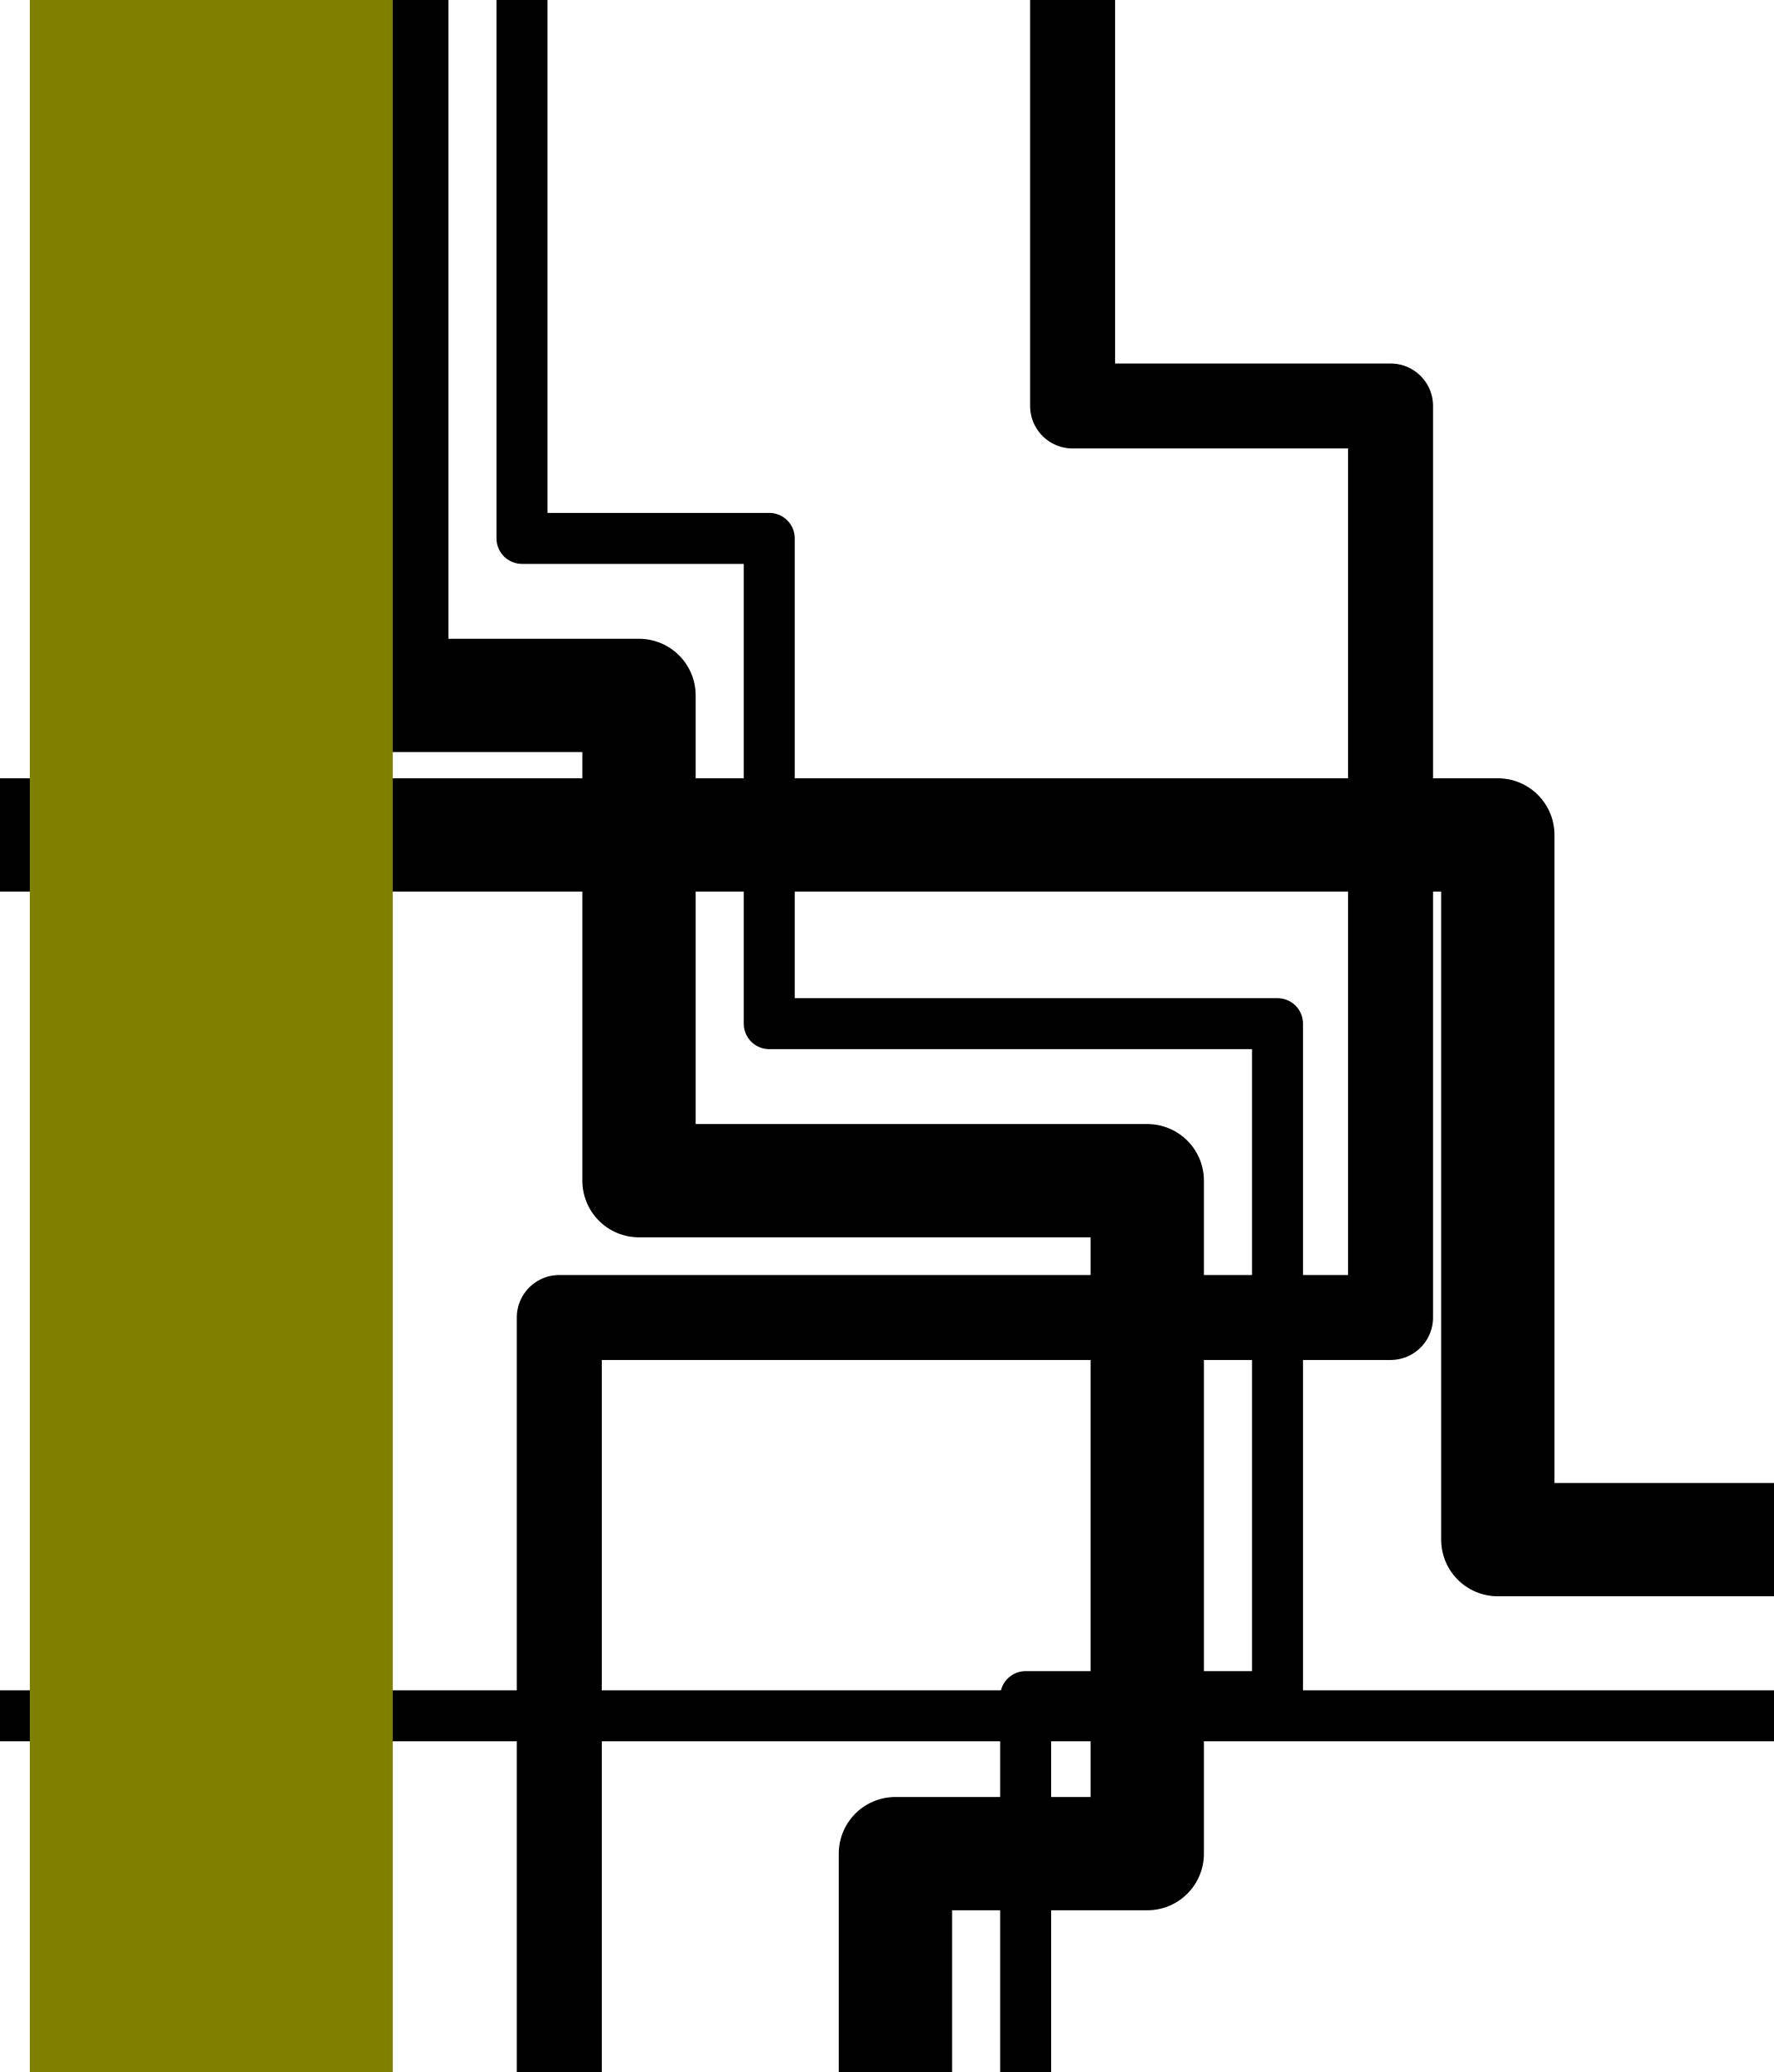
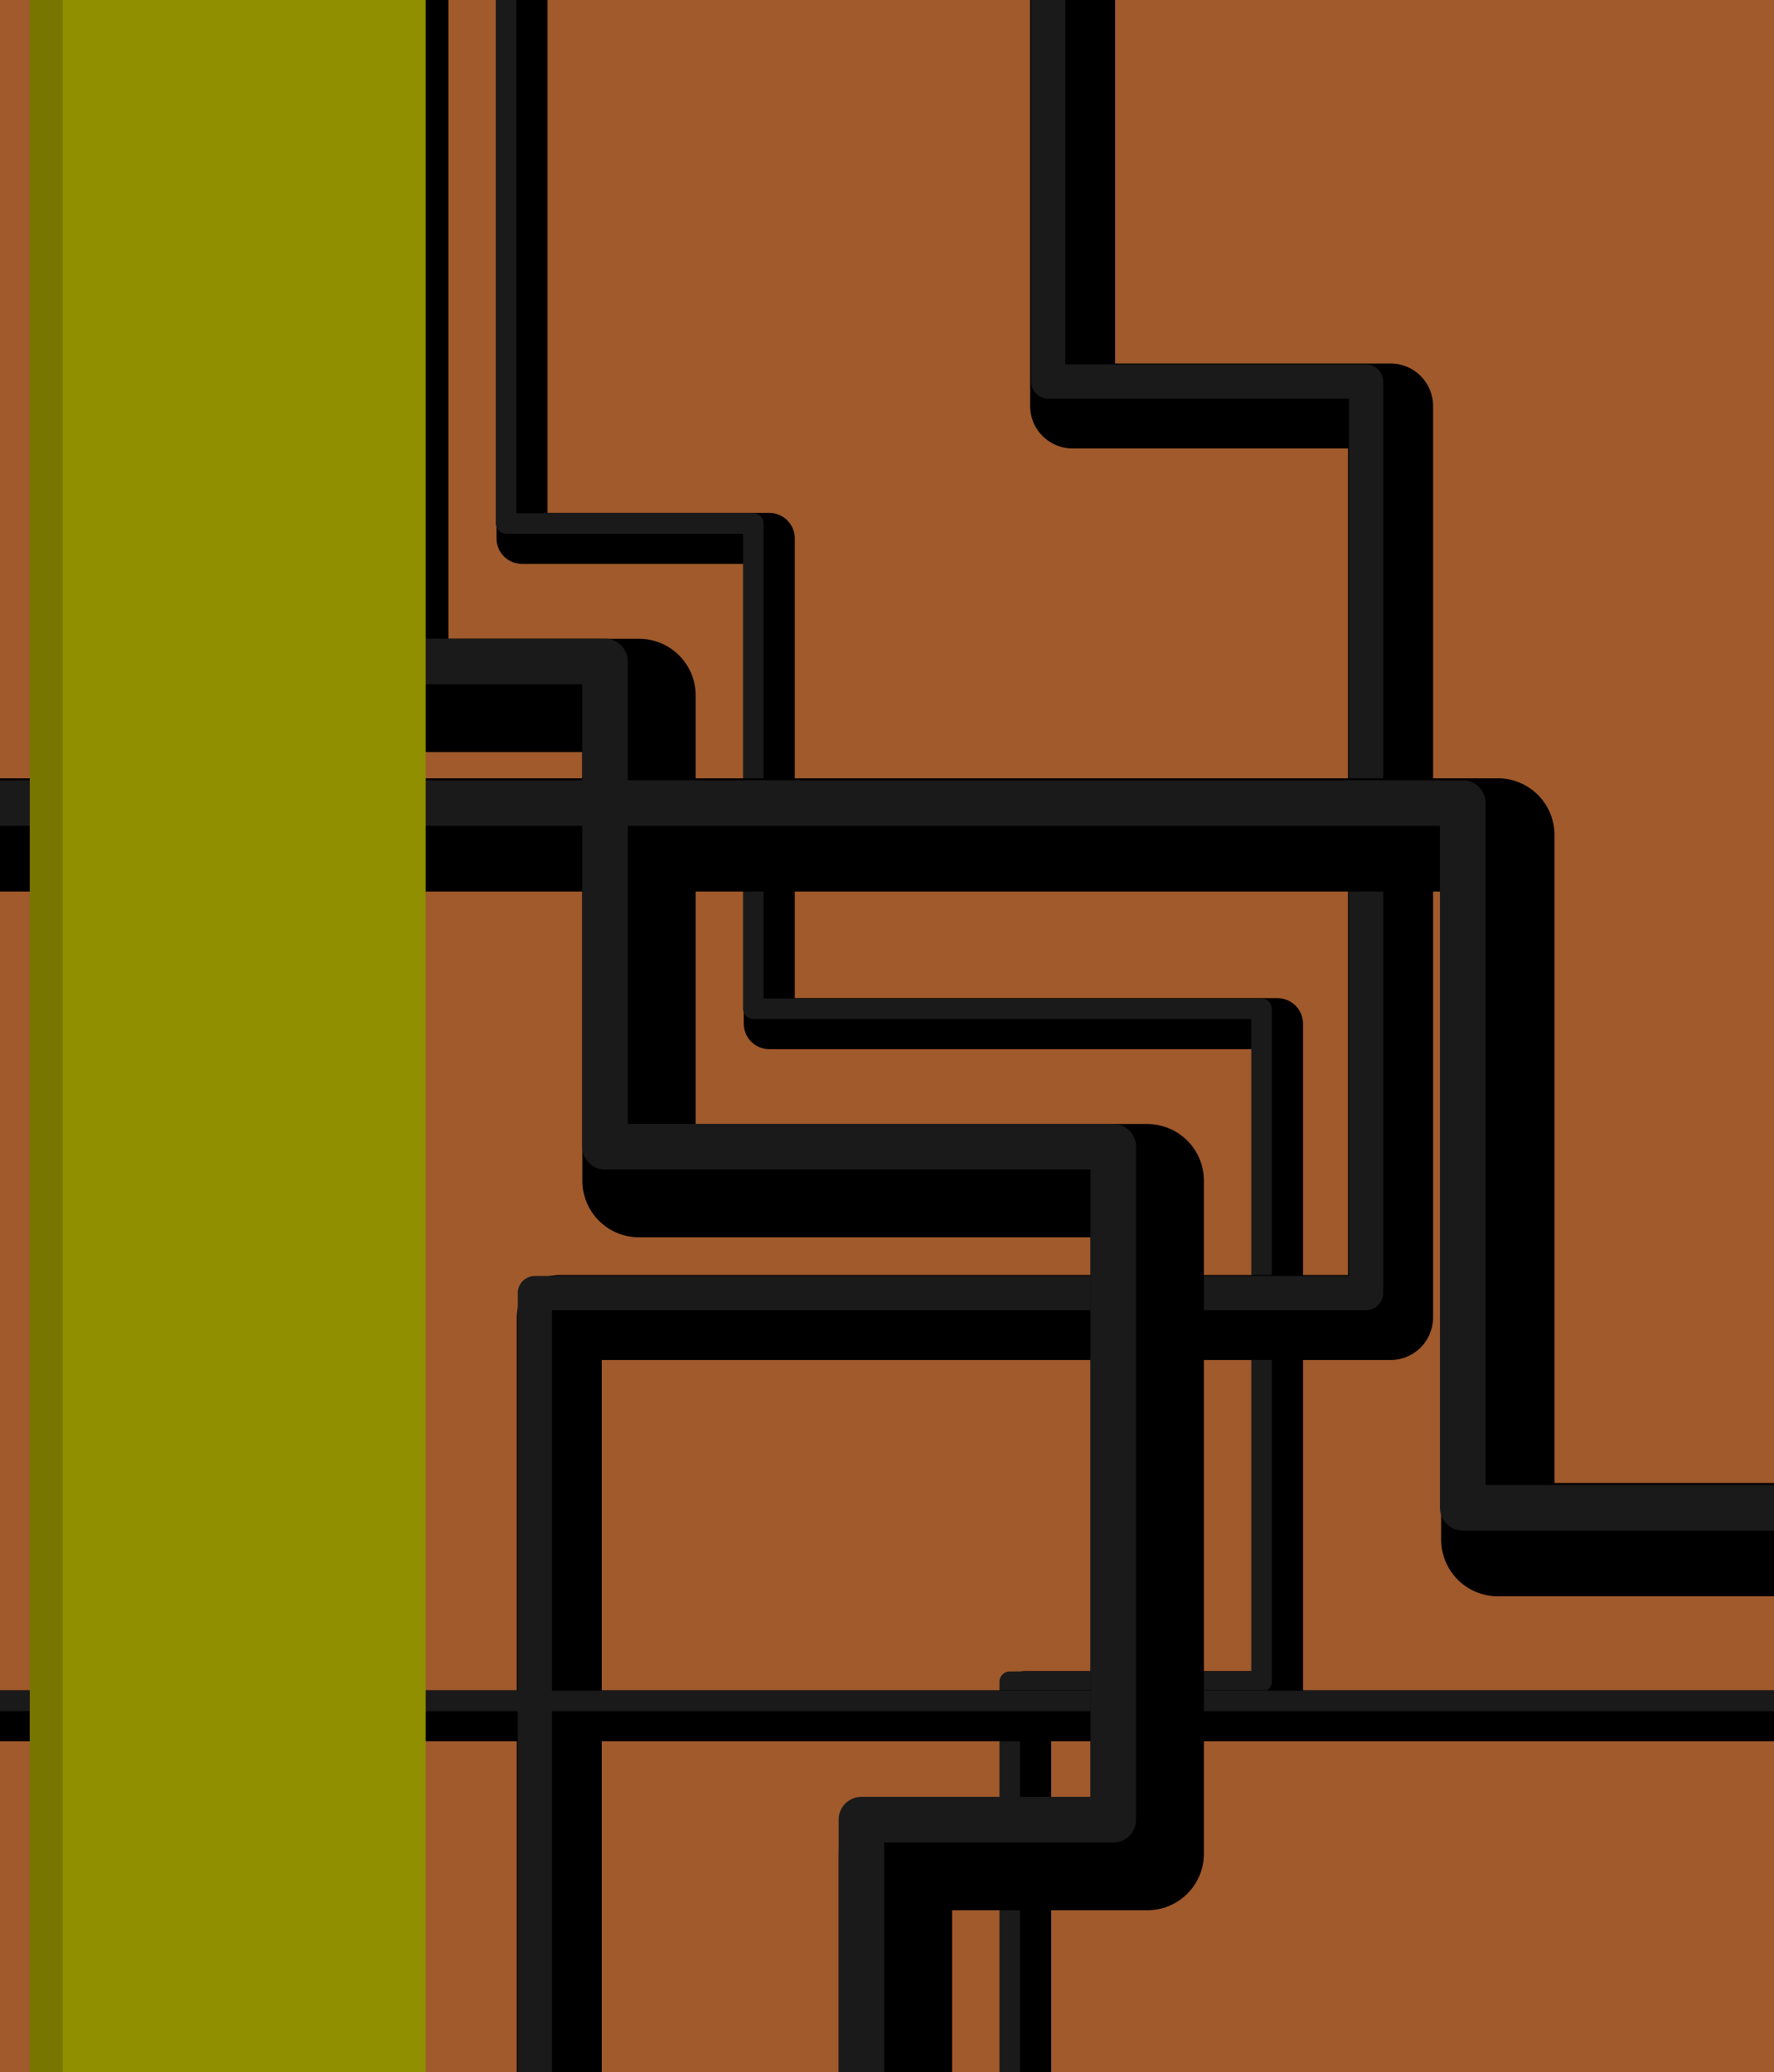
<svg xmlns="http://www.w3.org/2000/svg" width="883.475mm" height="1032.262mm" viewBox="0 0 3130.425 3657.621" id="svg2" version="1.1">
  <defs id="defs4">
    </defs>
  <g id="layer1" transform="translate(3198.549,1555.711)">
-     <path style="fill:none;fill-rule:evenodd;stroke:#000000;stroke-width:200;stroke-linecap:butt;stroke-linejoin:round;stroke-miterlimit:4;stroke-dasharray:none;stroke-opacity:1" d="M 939.092,1162.152 H -555.056 V -81.845 H -3638.004" id="path5765" />
+     <rect style="opacity:1;fill:#a05a2c;fill-opacity:1;stroke:none;stroke-width:54.88;stroke-linecap:square;stroke-linejoin:round;stroke-miterlimit:4.033;stroke-dasharray:none;stroke-dashoffset:0;paint-order:markers stroke fill" id="rect895" width="3773.721" height="4284.652" x="-3377.823" y="-1851.085" />
    <path style="fill:none;fill-rule:evenodd;stroke:#000000;stroke-width:90;stroke-linecap:round;stroke-linejoin:round;stroke-miterlimit:4.1;stroke-dasharray:none;stroke-opacity:1" d="m -2277.29,-1607.37 v 1002.071 h 436.386 V 251.31 h 897.015 v 1187.939 h -444.467 v 961.665" id="path4307" />
+     <path style="fill:none;fill-rule:evenodd;stroke:#1a1a1a;stroke-width:36.208;stroke-linecap:round;stroke-linejoin:round;stroke-miterlimit:4.033;stroke-dasharray:none;stroke-opacity:1" d="m -2305.415,-1633.62 v 1002.071 h 436.386 v 856.609 h 897.015 v 1187.939 h -444.467 v 961.665" id="path4307-5" />
    <path style="fill:none;fill-rule:evenodd;stroke:#000000;stroke-width:150;stroke-linecap:butt;stroke-linejoin:round;stroke-miterlimit:4;stroke-dasharray:none;stroke-opacity:1" d="M -1305.511,-1941.079 V -839.061 H -744.36 V 770.022 h -1467.105 v 1818.669" id="path5763" />
-     <path id="path4309" d="m -2507.159,-2236.129 v 1908.025 h 436.386 v 856.609 h 897.015 V 1716.445 h -444.467 V 2678.11" style="fill:none;fill-rule:evenodd;stroke:#000000;stroke-width:200;stroke-linecap:round;stroke-linejoin:round;stroke-miterlimit:4.1;stroke-dasharray:none;stroke-opacity:1" />
    <path style="fill:none;fill-rule:evenodd;stroke:#000000;stroke-width:90;stroke-linecap:butt;stroke-linejoin:miter;stroke-miterlimit:4;stroke-dasharray:none;stroke-opacity:1" d="M -3638.005,1473.151 H 912.049" id="path5767" />
    <rect style="fill:#808000;fill-opacity:1;stroke:none;stroke-width:136.412;stroke-linecap:round;stroke-linejoin:round;stroke-miterlimit:4;stroke-dasharray:none;stroke-opacity:1" id="rect5795" width="640.606" height="4206.37" x="-3145.962" y="-1708.263" />
+     <path style="fill:none;fill-rule:evenodd;stroke:#1a1a1a;stroke-width:36.208;stroke-linecap:butt;stroke-linejoin:miter;stroke-miterlimit:4.033;stroke-dasharray:none;stroke-opacity:1" d="M -3638.004,1446.901 H 912.049" id="path5767-3" />
+     <path style="fill:none;fill-rule:evenodd;stroke:#1a1a1a;stroke-width:60.346;stroke-linecap:butt;stroke-linejoin:round;stroke-miterlimit:4.033;stroke-dasharray:none;stroke-opacity:1" d="m -1348.636,-1984.204 v 1102.019 h 561.151 V 726.897 H -2254.59 v 1818.669" id="path5763-7" />
+     <path id="path4309" d="m -2507.159,-2236.129 v 1908.025 h 436.386 v 856.609 h 897.015 V 1716.445 h -444.467 V 2678.11" style="fill:none;fill-rule:evenodd;stroke:#000000;stroke-width:200;stroke-linecap:round;stroke-linejoin:round;stroke-miterlimit:4.1;stroke-dasharray:none;stroke-opacity:1" />
+     <path style="fill:none;fill-rule:evenodd;stroke:#000000;stroke-width:200;stroke-linecap:butt;stroke-linejoin:round;stroke-miterlimit:4;stroke-dasharray:none;stroke-opacity:1" d="M 939.092,1162.152 H -555.056 V -81.845 H -3638.004" id="path5765" />
+     <path style="fill:none;fill-rule:evenodd;stroke:#1a1a1a;stroke-width:80.461;stroke-linecap:butt;stroke-linejoin:round;stroke-miterlimit:4.033;stroke-dasharray:none;stroke-opacity:1" d="M 877.217,1105.902 H -616.931 V -138.095 H -3699.879" id="path5765-4" />
+     <path id="path4309-8" d="m -2567.159,-2296.129 v 1908.025 h 436.386 v 856.609 h 897.015 v 1187.939 h -444.467 V 2618.11" style="fill:none;fill-rule:evenodd;stroke:#1a1a1a;stroke-width:80.461;stroke-linecap:round;stroke-linejoin:round;stroke-miterlimit:4.033;stroke-dasharray:none;stroke-opacity:1" />
+     <rect style="fill:#767600;fill-opacity:1;stroke:none;stroke-width:54.88;stroke-linecap:round;stroke-linejoin:round;stroke-miterlimit:4.033;stroke-dasharray:none;stroke-opacity:1" id="rect5795-5" width="640.606" height="4206.369" x="-3145.962" y="-1708.263" />
+     <rect style="fill:#8f8f00;fill-opacity:1;stroke:none;stroke-width:54.88;stroke-linecap:round;stroke-linejoin:round;stroke-miterlimit:4.033;stroke-dasharray:none;stroke-opacity:1" id="rect5795-5-0" width="640.606" height="4206.369" x="-3087.837" y="-1708.263" />
  </g>
</svg>
